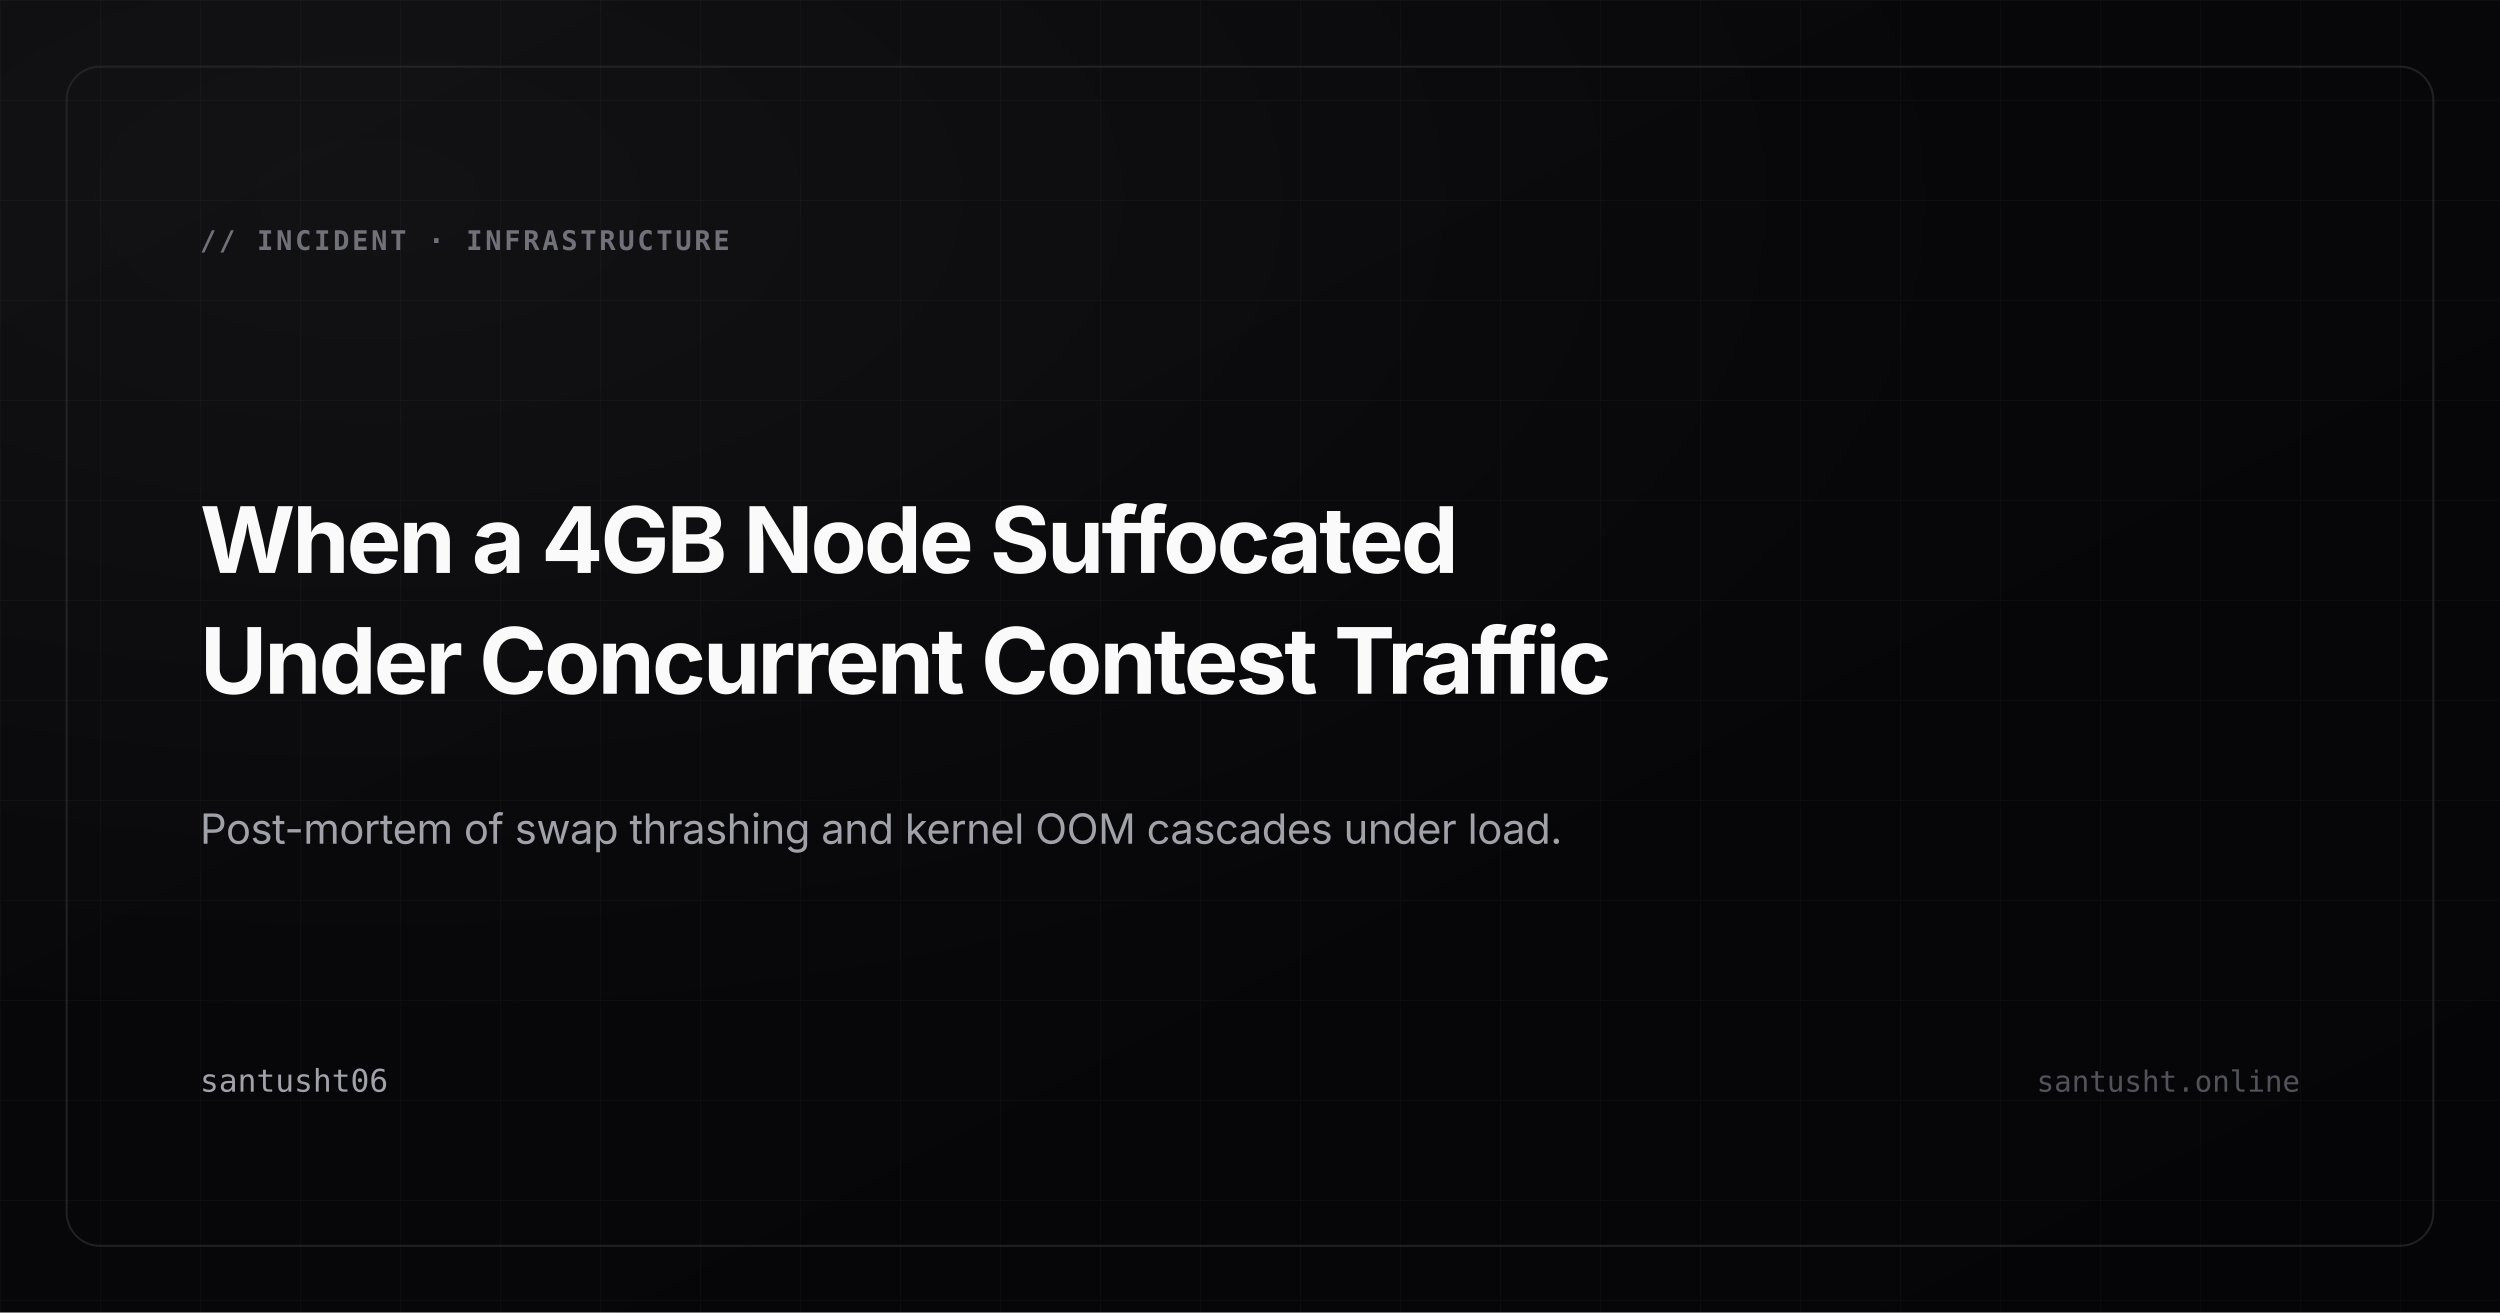
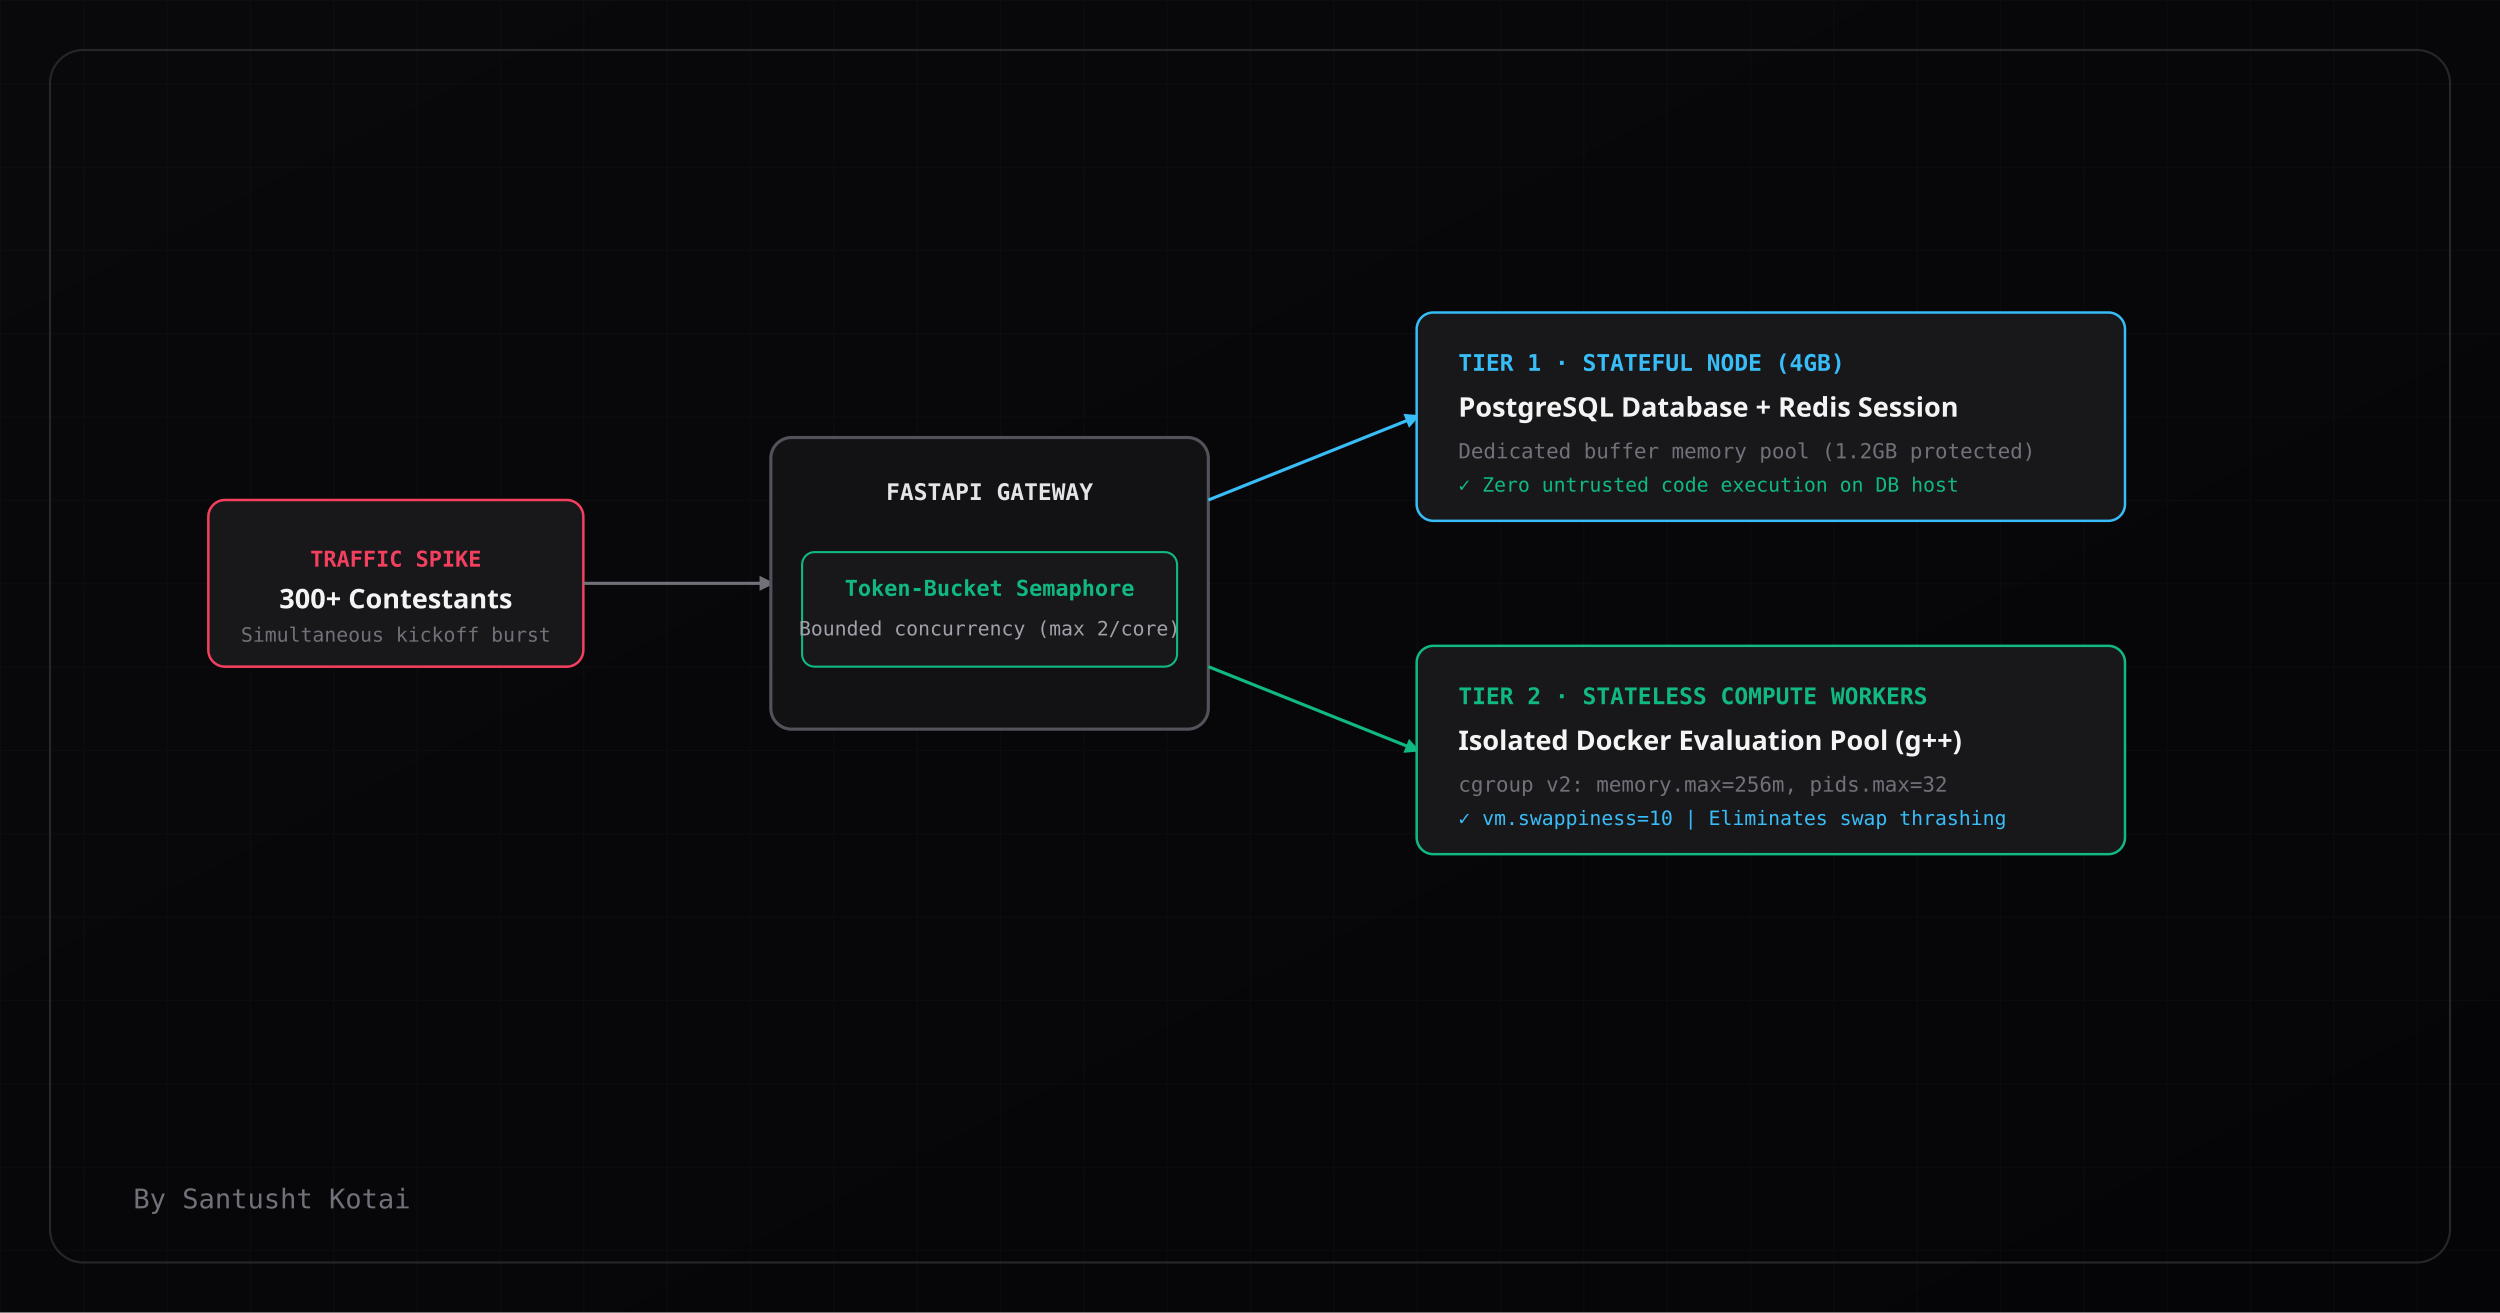
<svg xmlns="http://www.w3.org/2000/svg" viewBox="0 0 1200 630" width="1200" height="630">
  <defs>
-     <linearGradient id="bgGradient" x1="0%" y1="0%" x2="100%" y2="100%">
+     <linearGradient id="bg" x1="0%" y1="0%" x2="100%" y2="100%">
      <stop offset="0%" stop-color="#09090b" />
      <stop offset="100%" stop-color="#050507" />
    </linearGradient>
-     <radialGradient id="topGlow" cx="15%" cy="15%" r="65%">
-       <stop offset="0%" stop-color="#ffffff" stop-opacity="0.04" />
-       <stop offset="100%" stop-color="#ffffff" stop-opacity="0" />
-     </radialGradient>
-     <pattern id="cleanGrid" width="48" height="48" patternUnits="userSpaceOnUse">
-       <path d="M 48 0 L 0 0 0 48" fill="none" stroke="#ffffff" stroke-width="1" stroke-opacity="0.025" />
+     <marker id="arr" viewBox="0 0 10 10" refX="6" refY="5" markerWidth="6" markerHeight="6" orient="auto-start-reverse">
+       <path d="M 0 1 L 8 5 L 0 9 z" fill="#71717a" />
+     </marker>
+     <marker id="arrGreen" viewBox="0 0 10 10" refX="6" refY="5" markerWidth="6" markerHeight="6" orient="auto-start-reverse">
+       <path d="M 0 1 L 8 5 L 0 9 z" fill="#10b981" />
+     </marker>
+     <marker id="arrEmerald" viewBox="0 0 10 10" refX="6" refY="5" markerWidth="6" markerHeight="6" orient="auto-start-reverse">
+       <path d="M 0 1 L 8 5 L 0 9 z" fill="#34d399" />
+     </marker>
+     <marker id="arrSky" viewBox="0 0 10 10" refX="6" refY="5" markerWidth="6" markerHeight="6" orient="auto-start-reverse">
+       <path d="M 0 1 L 8 5 L 0 9 z" fill="#38bdf8" />
+     </marker>
+     <marker id="arrRose" viewBox="0 0 10 10" refX="6" refY="5" markerWidth="6" markerHeight="6" orient="auto-start-reverse">
+       <path d="M 0 1 L 8 5 L 0 9 z" fill="#f43f5e" />
+     </marker>
+     <pattern id="grid" width="40" height="40" patternUnits="userSpaceOnUse">
+       <path d="M 40 0 L 0 0 0 40" fill="none" stroke="#ffffff" stroke-width="1" stroke-opacity="0.02" />
    </pattern>
  </defs>
-   <rect width="1200" height="630" fill="url(#bgGradient)" />
-   <rect width="1200" height="630" fill="url(#topGlow)" />
-   <rect width="1200" height="630" fill="url(#cleanGrid)" />
-   <rect x="32" y="32" width="1136" height="566" rx="16" fill="none" stroke="#27272a" stroke-width="1" stroke-opacity="0.8" />
-   <g transform="translate(96, 120)">
-     <text font-family="'Geist Mono', 'SF Mono', 'Fira Code', monospace" font-size="13" font-weight="600" fill="#71717a" letter-spacing="0.1em">// INCIDENT · INFRASTRUCTURE</text>
+   <rect width="1200" height="630" fill="url(#bg)" />
+   <rect width="1200" height="630" fill="url(#grid)" />
+   <rect x="24" y="24" width="1152" height="582" rx="16" fill="none" stroke="#27272a" stroke-width="1" />
+   <g transform="translate(70, 80)">
+     <g transform="translate(30, 160)">
+       <rect x="0" y="0" width="180" height="80" rx="8" fill="#18181b" stroke="#f43f5e" stroke-width="1.2" />
+       <text x="90" y="32" text-anchor="middle" font-family="'Geist Mono', monospace" font-size="10.5" font-weight="600" fill="#f43f5e">TRAFFIC SPIKE</text>
+       <text x="90" y="52" text-anchor="middle" font-family="'Geist', sans-serif" font-size="13" font-weight="600" fill="#f4f4f5">300+ Contestants</text>
+       <text x="90" y="68" text-anchor="middle" font-family="'Geist Mono', monospace" font-size="9.5" fill="#71717a">Simultaneous kickoff burst</text>
+     </g>
+     <path d="M 210 200 L 300 200" stroke="#71717a" stroke-width="1.5" marker-end="url(#arr)" />
+     <g transform="translate(300, 130)">
+       <rect x="0" y="0" width="210" height="140" rx="10" fill="#121215" stroke="#52525b" stroke-width="1.5" />
+       <text x="105" y="30" text-anchor="middle" font-family="'Geist Mono', monospace" font-size="11" font-weight="700" fill="#e4e4e7">FASTAPI GATEWAY</text>
+       <rect x="15" y="55" width="180" height="55" rx="6" fill="#18181b" stroke="#10b981" stroke-width="1" />
+       <text x="105" y="76" text-anchor="middle" font-family="'Geist Mono', monospace" font-size="10.5" font-weight="600" fill="#10b981">Token-Bucket Semaphore</text>
+       <text x="105" y="95" text-anchor="middle" font-family="'Geist Mono', monospace" font-size="9.5" fill="#a1a1aa">Bounded concurrency (max 2/core)</text>
+     </g>
+     <path d="M 510 160 L 610 120" stroke="#38bdf8" stroke-width="1.5" marker-end="url(#arrSky)" />
+     <path d="M 510 240 L 610 280" stroke="#10b981" stroke-width="1.5" marker-end="url(#arrGreen)" />
+     <g transform="translate(610, 70)">
+       <rect x="0" y="0" width="340" height="100" rx="8" fill="#18181b" stroke="#38bdf8" stroke-width="1.2" />
+       <text x="20" y="28" font-family="'Geist Mono', monospace" font-size="11" font-weight="600" fill="#38bdf8">TIER 1 · STATEFUL NODE (4GB)</text>
+       <text x="20" y="50" font-family="'Geist', sans-serif" font-size="13" font-weight="600" fill="#f4f4f5">PostgreSQL Database + Redis Session</text>
+       <text x="20" y="70" font-family="'Geist Mono', monospace" font-size="10" fill="#71717a">Dedicated buffer memory pool (1.2GB protected)</text>
+       <text x="20" y="86" font-family="'Geist Mono', monospace" font-size="9.5" fill="#10b981">✓ Zero untrusted code execution on DB host</text>
+     </g>
+     <g transform="translate(610, 230)">
+       <rect x="0" y="0" width="340" height="100" rx="8" fill="#18181b" stroke="#10b981" stroke-width="1.2" />
+       <text x="20" y="28" font-family="'Geist Mono', monospace" font-size="11" font-weight="600" fill="#10b981">TIER 2 · STATELESS COMPUTE WORKERS</text>
+       <text x="20" y="50" font-family="'Geist', sans-serif" font-size="13" font-weight="600" fill="#f4f4f5">Isolated Docker Evaluation Pool (g++)</text>
+       <text x="20" y="70" font-family="'Geist Mono', monospace" font-size="10" fill="#71717a">cgroup v2: memory.max=256m, pids.max=32</text>
+       <text x="20" y="86" font-family="'Geist Mono', monospace" font-size="9.5" fill="#38bdf8">✓ vm.swappiness=10 | Eliminates swap thrashing</text>
+     </g>
  </g>
-   <g>
-     <text x="96" y="275" font-family="-apple-system, BlinkMacSystemFont, 'Inter', 'Segoe UI', Roboto, sans-serif" font-size="44" font-weight="700" fill="#fafafa" letter-spacing="-0.03em">When a 4GB Node Suffocated</text>
-     <text x="96" y="333" font-family="-apple-system, BlinkMacSystemFont, 'Inter', 'Segoe UI', Roboto, sans-serif" font-size="44" font-weight="700" fill="#fafafa" letter-spacing="-0.03em">Under Concurrent Contest Traffic</text>
-     <text x="96" y="405" font-family="-apple-system, BlinkMacSystemFont, 'Inter', 'Segoe UI', Roboto, sans-serif" font-size="20" font-weight="400" fill="#a1a1aa" letter-spacing="-0.01em">Post-mortem of swap thrashing and kernel OOM cascades under load.</text>
-   </g>
-   <g transform="translate(96, 524)">
-     <text font-family="'Geist Mono', 'SF Mono', 'Fira Code', monospace" font-size="15" font-weight="500" fill="#a1a1aa">santusht06</text>
-     <text x="1008" y="0" text-anchor="end" font-family="'Geist Mono', 'SF Mono', 'Fira Code', monospace" font-size="14" font-weight="400" fill="#52525b">santusht.online</text>
+   <g transform="translate(64, 580)">
+     <text font-family="'Geist Mono', 'SF Mono', 'Fira Code', monospace" font-size="13" font-weight="500" fill="#71717a">By Santusht Kotai</text>
  </g>
</svg>
